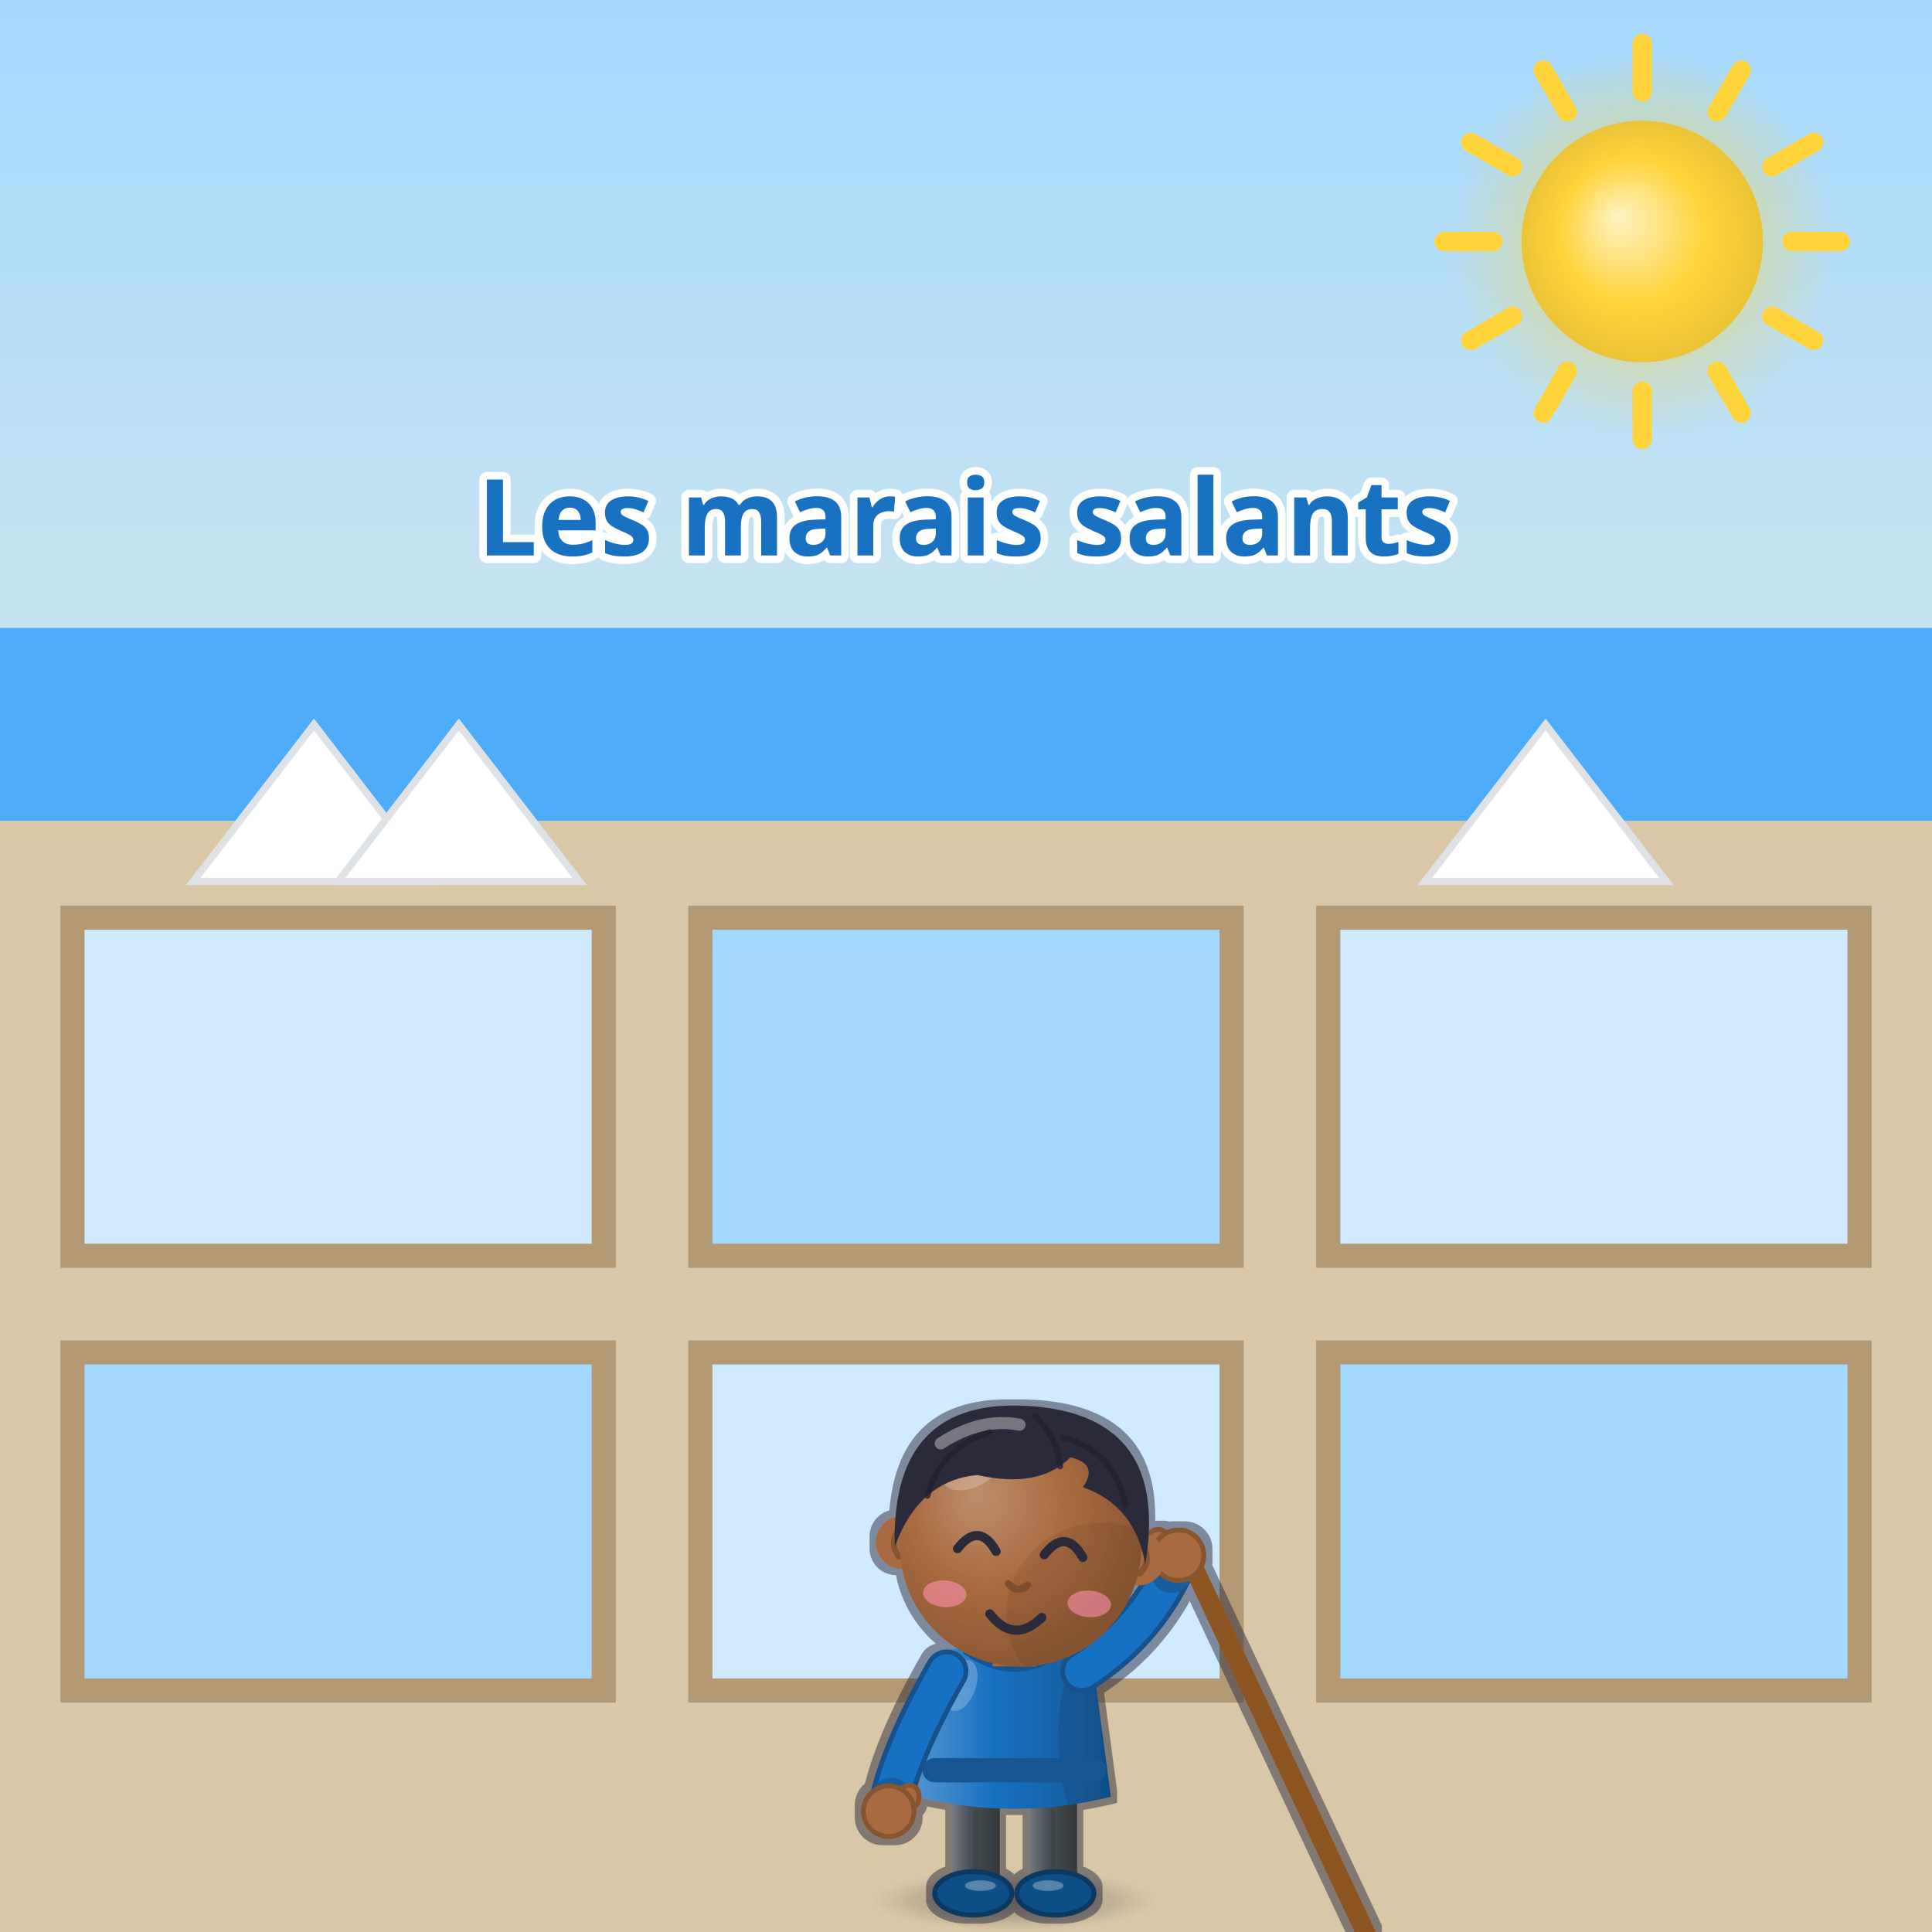
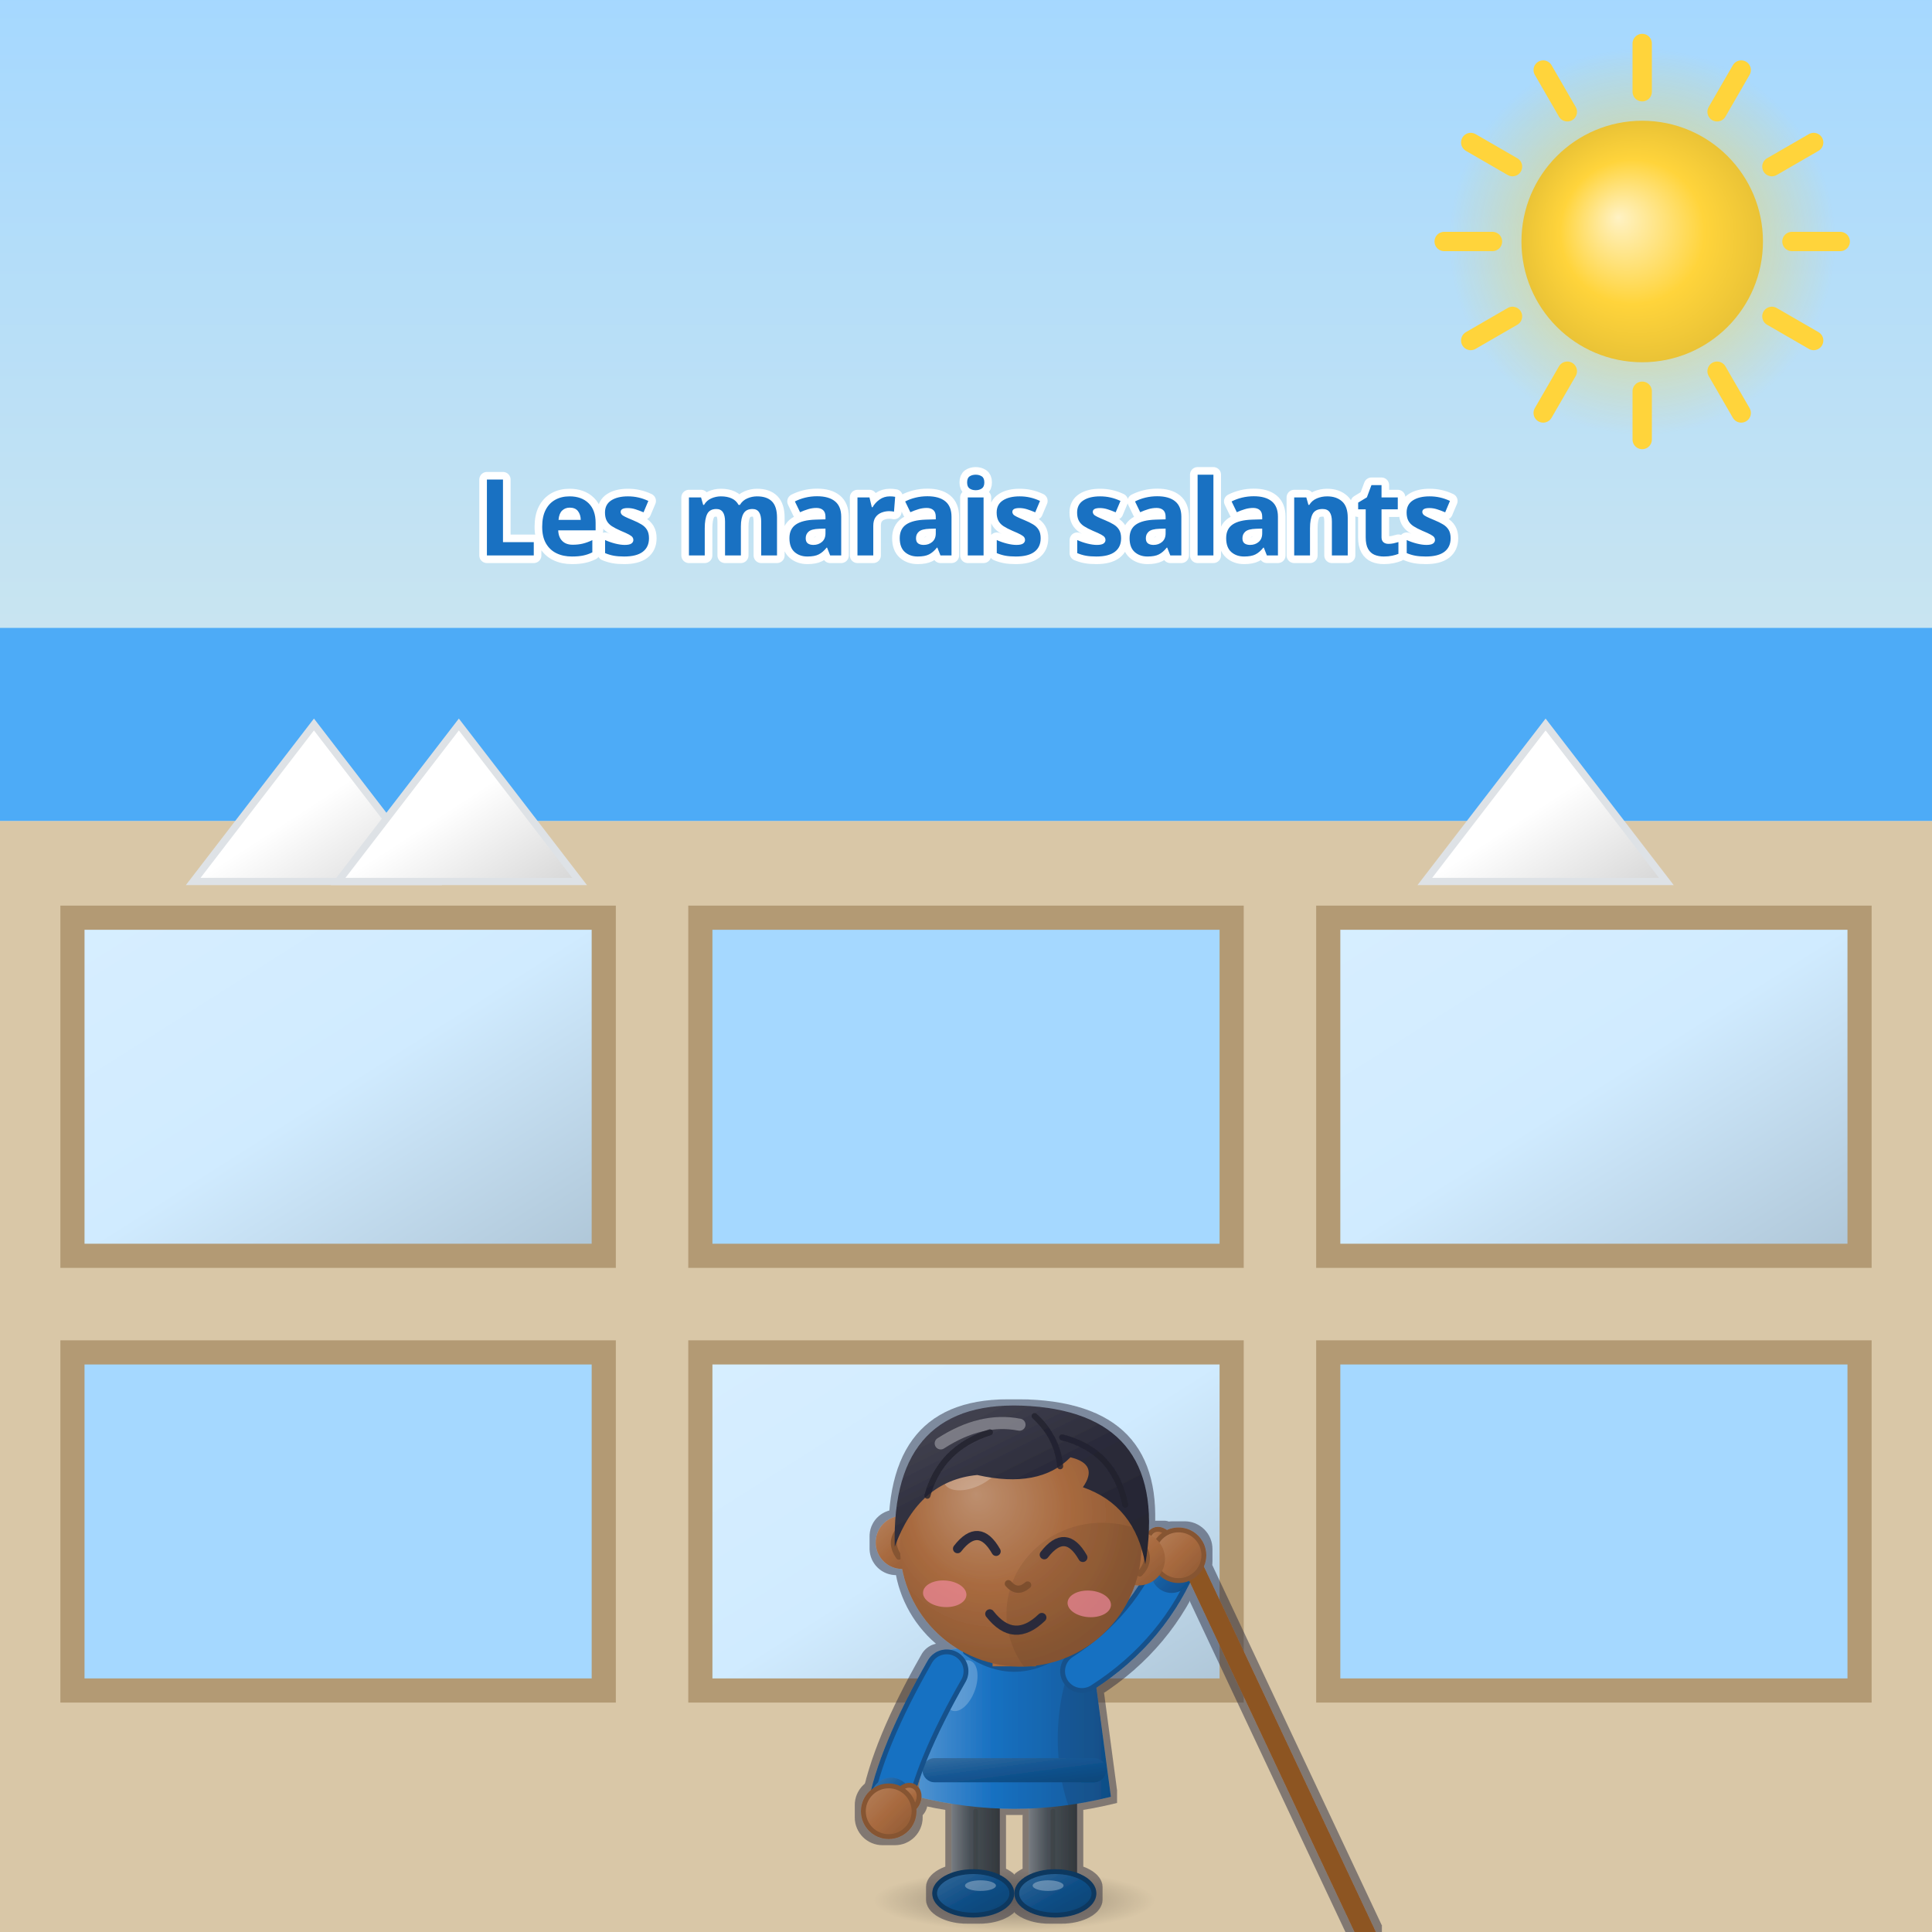
<svg xmlns="http://www.w3.org/2000/svg" viewBox="0 0 800 800" width="800" height="800">
  <defs>
    <linearGradient id="d37" x1="0" y1="0" x2="0" y2="1">
      <stop offset="0" stop-color="#a5d8ff" />
      <stop offset="0.5" stop-color="#dbebe9" />
      <stop offset="1" stop-color="#fff9db" />
    </linearGradient>
+     <linearGradient id="vol0044542" x1="0" y1="0" x2="1" y2="1">
+       <stop offset="0" stop-color="#ffffff" />
+       <stop offset="0.5" stop-color="#fff" />
+       <stop offset="1" stop-color="#d6d6d6" />
+     </linearGradient>
    <radialGradient id="vol2ea26ee" cx="0.5" cy="0.5" r="0.5">
      <stop offset="0" stop-color="#000" stop-opacity="0.286" />
      <stop offset="0.55" stop-color="#000" stop-opacity="0.156" />
      <stop offset="1" stop-color="#000" stop-opacity="0" />
    </radialGradient>
+     <linearGradient id="vol38c8b34" x1="0" y1="0" x2="1" y2="1">
+       <stop offset="0" stop-color="#4c4c59" />
+       <stop offset="0.5" stop-color="#2b2b3a" />
+       <stop offset="1" stop-color="#242430" />
+     </linearGradient>
+     <linearGradient id="vol68365b5" x1="0" y1="0" x2="1" y2="1">
+       <stop offset="0" stop-color="#3976ae" />
+       <stop offset="0.5" stop-color="#145c9f" />
+       <stop offset="1" stop-color="#104d85" />
+     </linearGradient>
    <radialGradient id="vol6ff428d" cx="0.5" cy="0.5" r="0.5" fx="0.4" fy="0.4">
      <stop offset="0" stop-color="#fff2c4" />
      <stop offset="0.6" stop-color="#ffd43b" />
      <stop offset="1" stop-color="#eac336" />
    </radialGradient>
    <radialGradient id="vola5db7ce" cx="0.5" cy="0.5" r="0.5">
      <stop offset="0.55" stop-color="#ffd43b" stop-opacity="0.35" />
      <stop offset="1" stop-color="#ffd43b" stop-opacity="0" />
    </radialGradient>
    <linearGradient id="vola9eba5d" x1="0" y1="0" x2="0" y2="1">
      <stop offset="0.35" stop-color="#fffbe9" stop-opacity="0" />
      <stop offset="0.75" stop-color="#fffbe9" stop-opacity="0.35" />
      <stop offset="1" stop-color="#fffbe9" stop-opacity="0.1" />
    </linearGradient>
    <linearGradient id="volc1d7677" x1="0" y1="0" x2="1" y2="0">
      <stop offset="0" stop-color="#767b81" />
      <stop offset="0.38" stop-color="#495057" />
      <stop offset="1" stop-color="#33383c" />
    </linearGradient>
+     <linearGradient id="volcd31d6e" x1="0" y1="0" x2="1" y2="1">
+       <stop offset="0" stop-color="#b5815d" />
+       <stop offset="0.5" stop-color="#a86a3f" />
+       <stop offset="1" stop-color="#8d5934" />
+     </linearGradient>
+     <linearGradient id="vold1faaa0" x1="0" y1="0" x2="1" y2="1">
+       <stop offset="0" stop-color="#376fa2" />
+       <stop offset="0.5" stop-color="#125491" />
+       <stop offset="1" stop-color="#0f4679" />
+     </linearGradient>
    <linearGradient id="vold84fdd5" x1="0" y1="0" x2="1" y2="0">
      <stop offset="0" stop-color="#5093d0" />
      <stop offset="0.38" stop-color="#1971c2" />
      <stop offset="1" stop-color="#135897" />
+     </linearGradient>
+     <linearGradient id="voldf499f5" x1="0" y1="0" x2="1" y2="1">
+       <stop offset="0" stop-color="#d7eeff" />
+       <stop offset="0.5" stop-color="#d0ebff" />
+       <stop offset="1" stop-color="#aec5d6" />
+     </linearGradient>
+     <linearGradient id="vole71d4cc" x1="0" y1="0" x2="1" y2="1">
+       <stop offset="0" stop-color="#376b9a" />
+       <stop offset="0.5" stop-color="#114f87" />
+       <stop offset="1" stop-color="#0e4271" />
    </linearGradient>
    <radialGradient id="volec2428a" cx="0.4" cy="0.4" r="0.6" fx="0.3" fy="0.3">
      <stop offset="0" stop-color="#bd8f6f" />
      <stop offset="0.55" stop-color="#a86a3f" />
      <stop offset="1" stop-color="#8d5934" />
    </radialGradient>
  </defs>
  <rect x="0" y="0" width="800" height="800" fill="url(#d37)" />
  <rect x="0" y="0" width="800" height="800" fill="url(#vola9eba5d)" />
  <g>
    <circle cx="680" cy="100" r="80" fill="url(#vola5db7ce)" />
    <line x1="742" y1="100" x2="762" y2="100" stroke="#ffd43b" stroke-width="8" stroke-linecap="round" />
    <line x1="733.7" y1="131" x2="751" y2="141" stroke="#ffd43b" stroke-width="8" stroke-linecap="round" />
    <line x1="711" y1="153.7" x2="721" y2="171" stroke="#ffd43b" stroke-width="8" stroke-linecap="round" />
    <line x1="680" y1="162" x2="680" y2="182" stroke="#ffd43b" stroke-width="8" stroke-linecap="round" />
    <line x1="649" y1="153.7" x2="639" y2="171" stroke="#ffd43b" stroke-width="8" stroke-linecap="round" />
    <line x1="626.3" y1="131" x2="609" y2="141" stroke="#ffd43b" stroke-width="8" stroke-linecap="round" />
    <line x1="618" y1="100" x2="598" y2="100" stroke="#ffd43b" stroke-width="8" stroke-linecap="round" />
    <line x1="626.3" y1="69" x2="609" y2="59" stroke="#ffd43b" stroke-width="8" stroke-linecap="round" />
    <line x1="649" y1="46.3" x2="639" y2="29" stroke="#ffd43b" stroke-width="8" stroke-linecap="round" />
    <line x1="680" y1="38" x2="680" y2="18" stroke="#ffd43b" stroke-width="8" stroke-linecap="round" />
    <line x1="711" y1="46.3" x2="721" y2="29" stroke="#ffd43b" stroke-width="8" stroke-linecap="round" />
    <line x1="733.7" y1="69" x2="751" y2="59" stroke="#ffd43b" stroke-width="8" stroke-linecap="round" />
    <circle cx="680" cy="100" r="50" fill="url(#vol6ff428d)" />
  </g>
  <rect x="0" y="260" width="800" height="80" fill="#4dabf7" />
  <rect x="0" y="340" width="800" height="460" fill="#d9c7a7" />
-   <rect x="30" y="380" width="220" height="140" fill="#d0ebff" stroke="#b39a74" stroke-width="10" />
+   <rect x="30" y="380" width="220" height="140" fill="url(#voldf499f5)" stroke="#b39a74" stroke-width="10" />
  <rect x="290" y="380" width="220" height="140" fill="#a5d8ff" stroke="#b39a74" stroke-width="10" />
-   <rect x="550" y="380" width="220" height="140" fill="#d0ebff" stroke="#b39a74" stroke-width="10" />
+   <rect x="550" y="380" width="220" height="140" fill="url(#voldf499f5)" stroke="#b39a74" stroke-width="10" />
  <rect x="30" y="560" width="220" height="140" fill="#a5d8ff" stroke="#b39a74" stroke-width="10" />
-   <rect x="290" y="560" width="220" height="140" fill="#d0ebff" stroke="#b39a74" stroke-width="10" />
+   <rect x="290" y="560" width="220" height="140" fill="url(#voldf499f5)" stroke="#b39a74" stroke-width="10" />
  <rect x="550" y="560" width="220" height="140" fill="#a5d8ff" stroke="#b39a74" stroke-width="10" />
-   <polygon points="80,365 130,300 180,365" fill="#fff" stroke="#dee2e6" stroke-width="3" />
-   <polygon points="140,365 190,300 240,365" fill="#fff" stroke="#dee2e6" stroke-width="3" />
-   <polygon points="590,365 640,300 690,365" fill="#fff" stroke="#dee2e6" stroke-width="3" />
+   <polygon points="80,365 130,300 180,365" fill="url(#vol0044542)" stroke="#dee2e6" stroke-width="3" />
+   <polygon points="140,365 190,300 240,365" fill="url(#vol0044542)" stroke="#dee2e6" stroke-width="3" />
+   <polygon points="590,365 640,300 690,365" fill="url(#vol0044542)" stroke="#dee2e6" stroke-width="3" />
  <g transform="translate(420 790)">
    <ellipse cx="0" cy="-3" rx="58.2" ry="12.6" fill="url(#vol2ea26ee)" />
    <filter id="c40" x="-15%" y="-15%" width="130%" height="130%">
      <feMorphology in="SourceAlpha" operator="dilate" radius="2.3" result="e" />
      <feFlood flood-color="#2b2b3a" flood-opacity="0.5" />
      <feComposite in2="e" operator="in" result="o" />
      <feMerge>
        <feMergeNode in="o" />
        <feMergeNode in="SourceGraphic" />
      </feMerge>
    </filter>
    <g filter="url(#c40)">
      <g transform="rotate(4 0 -112)" />
      <rect x="-26" y="-52" width="20" height="46" rx="8" fill="url(#volc1d7677)" />
      <line x1="-16" y1="-40" x2="-16" y2="-12" stroke="#3a4045" stroke-width="2" stroke-linecap="round" opacity="0.6" />
      <rect x="6" y="-52" width="20" height="46" rx="8" fill="url(#volc1d7677)" />
      <line x1="16" y1="-40" x2="16" y2="-12" stroke="#3a4045" stroke-width="2" stroke-linecap="round" opacity="0.6" />
-       <ellipse cx="-17" cy="-6" rx="16" ry="9" fill="#114f87" stroke="#0b375e" stroke-width="2" />
+       <ellipse cx="-17" cy="-6" rx="16" ry="9" fill="url(#vole71d4cc)" stroke="#0b375e" stroke-width="2" />
      <ellipse cx="-14" cy="-9.2" rx="6.4" ry="2.2" fill="#fff" opacity="0.3" />
-       <ellipse cx="17" cy="-6" rx="16" ry="9" fill="#114f87" stroke="#0b375e" stroke-width="2" />
+       <ellipse cx="17" cy="-6" rx="16" ry="9" fill="url(#vole71d4cc)" stroke="#0b375e" stroke-width="2" />
      <ellipse cx="14" cy="-9.2" rx="6.4" ry="2.2" fill="#fff" opacity="0.3" />
      <path d="M -32 -106 Q 0 -112 32 -106 L 40 -46 Q 0 -36 -40 -46 Z" fill="url(#vold84fdd5)" />
      <clipPath id="k38">
        <path d="M -32 -106 Q 0 -112 32 -106 L 40 -46 Q 0 -36 -40 -46 Z" fill="#000" />
      </clipPath>
      <g clip-path="url(#k38)">
        <ellipse cx="40" cy="-70" rx="22" ry="46" fill="#000" opacity="0.11" />
        <ellipse cx="-22" cy="-92" rx="6" ry="11" fill="#fff" transform="rotate(20 -22 -92)" opacity="0.22" />
      </g>
      <path d="M -20 -106 Q 0 -92 20 -106" fill="none" stroke="#125491" stroke-width="2.5" stroke-linecap="round" stroke-linejoin="round" />
-       <rect x="-38" y="-62" width="76" height="10" rx="5" fill="#125491" />
+       <rect x="-38" y="-62" width="76" height="10" rx="5" fill="url(#vold1faaa0)" />
      <path d="M -28 -98 Q -48 -63 -52 -40" fill="none" stroke="#12518b" stroke-width="18" stroke-linecap="round" stroke-linejoin="round" />
      <path d="M -28 -98 Q -48 -63 -52 -40" fill="none" stroke="#1971c2" stroke-width="14" stroke-linecap="round" stroke-linejoin="round" />
-       <circle cx="-51" cy="-45.5" r="8.4" fill="#145c9f" />
+       <circle cx="-51" cy="-45.5" r="8.4" fill="url(#vol68365b5)" />
      <path d="M 28 -98 Q 56 -116 68 -146" fill="none" stroke="#12518b" stroke-width="18" stroke-linecap="round" stroke-linejoin="round" />
      <path d="M 28 -98 Q 56 -116 68 -146" fill="none" stroke="#1971c2" stroke-width="14" stroke-linecap="round" stroke-linejoin="round" />
-       <circle cx="65.1" cy="-138.8" r="8.4" fill="#145c9f" />
+       <circle cx="65.1" cy="-138.8" r="8.4" fill="url(#vol68365b5)" />
      <g>
        <line x1="70" y1="-150" x2="150" y2="20" stroke="#8d5524" stroke-width="8" stroke-linecap="round" />
        <line x1="110" y1="20" x2="190" y2="20" stroke="#8d5524" stroke-width="10" stroke-linecap="round" />
      </g>
-       <ellipse cx="-44.4" cy="-45.2" rx="4.7" ry="5.8" fill="#a86a3f" transform="rotate(30 -44.4 -45.2)" stroke="#865432" stroke-width="2" />
-       <circle cx="-52" cy="-40" r="10.5" fill="#a86a3f" stroke="#865432" stroke-width="2" />
-       <ellipse cx="60.4" cy="-151.2" rx="4.7" ry="5.8" fill="#a86a3f" transform="rotate(-30 60.4 -151.2)" stroke="#865432" stroke-width="2" />
-       <circle cx="68" cy="-146" r="10.5" fill="#a86a3f" stroke="#865432" stroke-width="2" />
-       <rect x="-9" y="-116" width="18" height="16" fill="#a86a3f" />
+       <ellipse cx="-44.4" cy="-45.2" rx="4.7" ry="5.8" fill="url(#volcd31d6e)" transform="rotate(30 -44.4 -45.2)" stroke="#865432" stroke-width="2" />
+       <circle cx="-52" cy="-40" r="10.5" fill="url(#volcd31d6e)" stroke="#865432" stroke-width="2" />
+       <ellipse cx="60.4" cy="-151.2" rx="4.7" ry="5.8" fill="url(#volcd31d6e)" transform="rotate(-30 60.4 -151.2)" stroke="#865432" stroke-width="2" />
+       <circle cx="68" cy="-146" r="10.5" fill="url(#volcd31d6e)" stroke="#865432" stroke-width="2" />
+       <rect x="-9" y="-116" width="18" height="16" fill="url(#volcd31d6e)" />
      <ellipse cx="0" cy="-106" rx="10" ry="4" fill="#865432" opacity="0.7" />
      <g transform="rotate(4 0 -112)">
        <g>
          <g>
-             <circle cx="-49" cy="-148" r="11" fill="#a86a3f" />
+             <circle cx="-49" cy="-148" r="11" fill="url(#volcd31d6e)" />
            <path d="M -50 -154 Q -55 -148 -50 -142" fill="none" stroke="#865432" stroke-width="2.5" stroke-linecap="round" stroke-linejoin="round" />
-             <circle cx="49" cy="-148" r="11" fill="#a86a3f" />
+             <circle cx="49" cy="-148" r="11" fill="url(#volcd31d6e)" />
            <path d="M 50 -154 Q 55 -148 50 -142" fill="none" stroke="#865432" stroke-width="2.5" stroke-linecap="round" stroke-linejoin="round" />
          </g>
          <circle cx="0" cy="-150" r="50" fill="url(#volec2428a)" />
          <clipPath id="k39">
            <circle cx="0" cy="-150" r="50" fill="#000" />
          </clipPath>
          <g clip-path="url(#k39)">
            <ellipse cx="36" cy="-124" rx="40" ry="38" fill="#000" opacity="0.07" />
            <ellipse cx="-22" cy="-180" rx="13" ry="7" fill="#fff" transform="rotate(-30 -22 -180)" opacity="0.22" />
          </g>
          <ellipse cx="-30" cy="-128" rx="9" ry="5.5" fill="#ff8fab" opacity="0.6" />
          <ellipse cx="30" cy="-128" rx="9" ry="5.5" fill="#ff8fab" opacity="0.6" />
          <path d="M -26 -147 Q -18 -159 -10 -147" fill="none" stroke="#2b2b3a" stroke-width="3.8" stroke-linecap="round" stroke-linejoin="round" />
          <path d="M 10 -147 Q 18 -159 26 -147" fill="none" stroke="#2b2b3a" stroke-width="3.8" stroke-linecap="round" stroke-linejoin="round" />
          <path d="M -4 -134 Q 0 -130 4 -134" fill="none" stroke="#7e4f2f" stroke-width="3" stroke-linecap="round" stroke-linejoin="round" />
          <path d="M -10.8 -121 Q 0 -109 10.8 -121" fill="none" stroke="#2b2b3a" stroke-width="3.8" stroke-linecap="round" stroke-linejoin="round" />
          <g>
-             <path d="M -52 -146 Q -58 -208 0 -208 Q 58 -208 52 -146 Q 46 -170 24 -176 Q 30 -186 18 -188 Q 6 -174 -20 -178 Q -44 -174 -52 -146 Z" fill="#2b2b3a" />
+             <path d="M -52 -146 Q -58 -208 0 -208 Q 58 -208 52 -146 Q 46 -170 24 -176 Q 30 -186 18 -188 Q 6 -174 -20 -178 Q -44 -174 -52 -146 Z" fill="url(#vol38c8b34)" />
            <g>
              <path d="M -36 -190 Q -20 -202 -4 -200" fill="none" stroke="#8a8a92" stroke-width="5" stroke-linecap="round" stroke-linejoin="round" opacity="0.8" />
              <path d="M -40 -168 Q -36 -188 -16 -196" fill="none" stroke="#21212d" stroke-width="2.5" stroke-linecap="round" stroke-linejoin="round" opacity="0.8" />
              <path d="M 14 -196 Q 36 -192 42 -170" fill="none" stroke="#21212d" stroke-width="2.5" stroke-linecap="round" stroke-linejoin="round" opacity="0.8" />
              <path d="M 2 -204 Q 12 -196 14 -184" fill="none" stroke="#21212d" stroke-width="2.5" stroke-linecap="round" stroke-linejoin="round" opacity="0.8" />
            </g>
          </g>
        </g>
      </g>
    </g>
  </g>
  <text x="400" y="230" font-family="Fredoka, Andika, sans-serif" font-weight="700" font-size="44" text-anchor="middle" fill="#1971c2" stroke="#fff" stroke-width="6.3" stroke-linejoin="round" paint-order="stroke">Les marais salants</text>
</svg>
